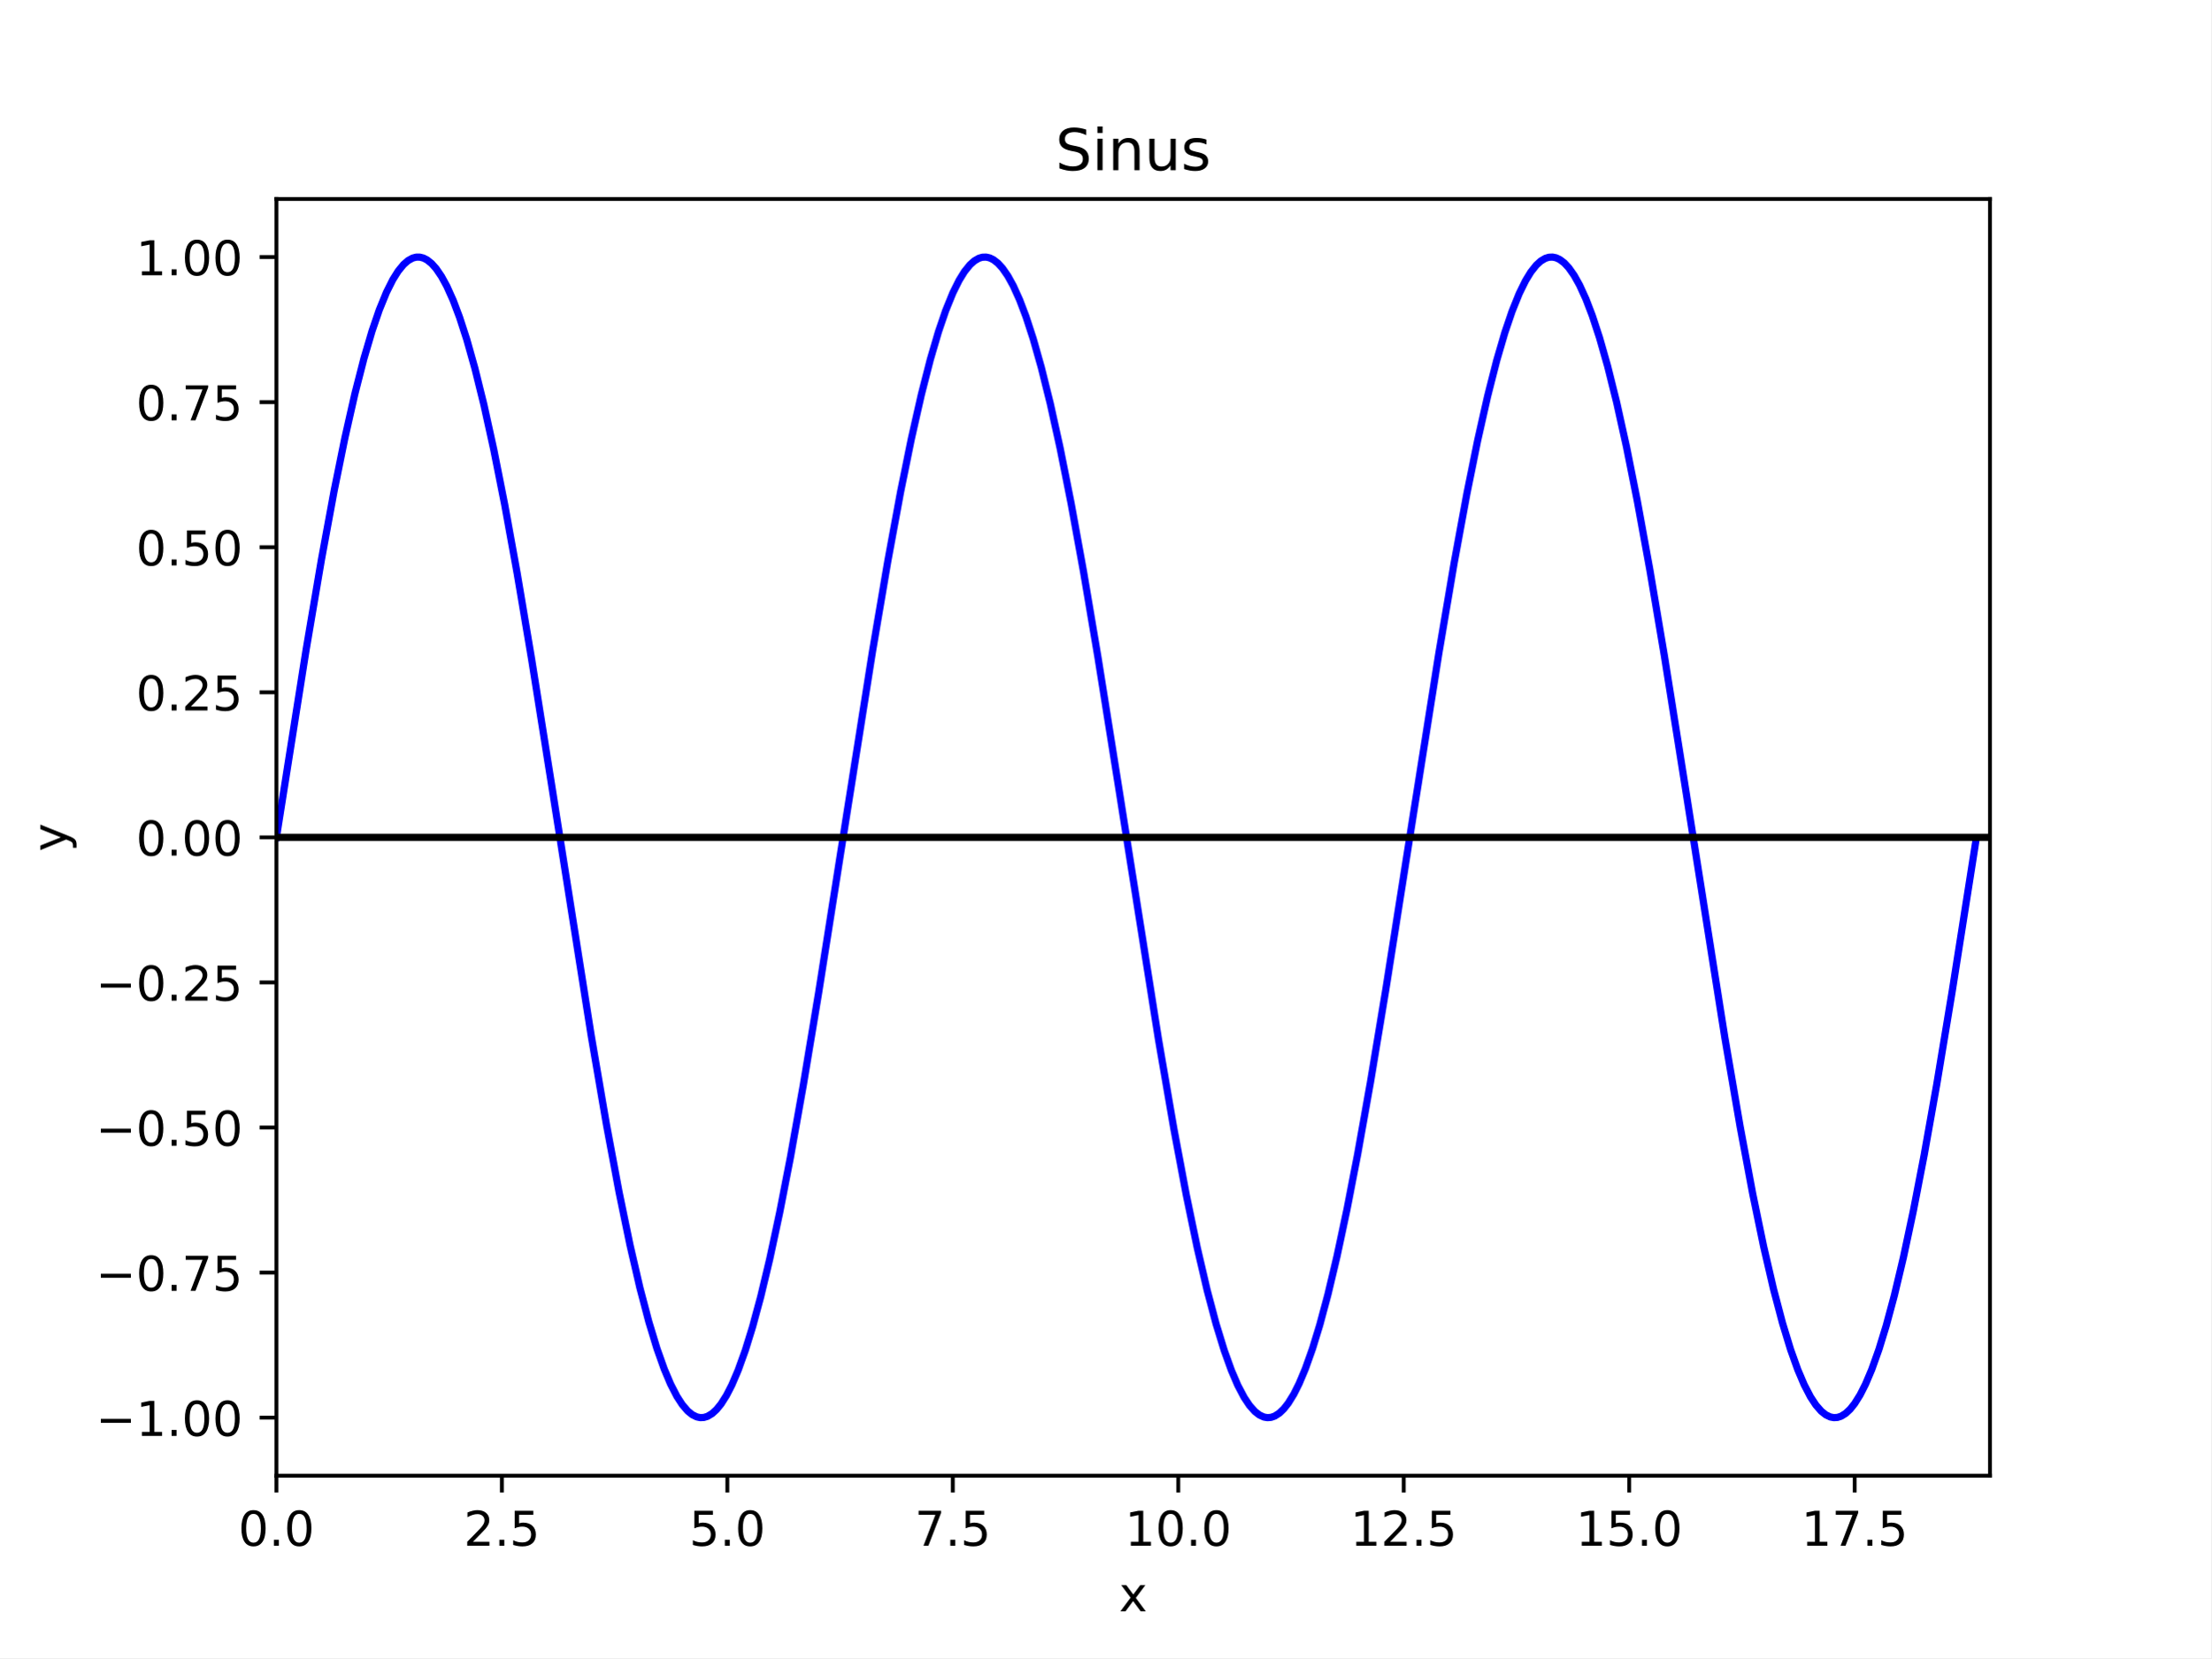
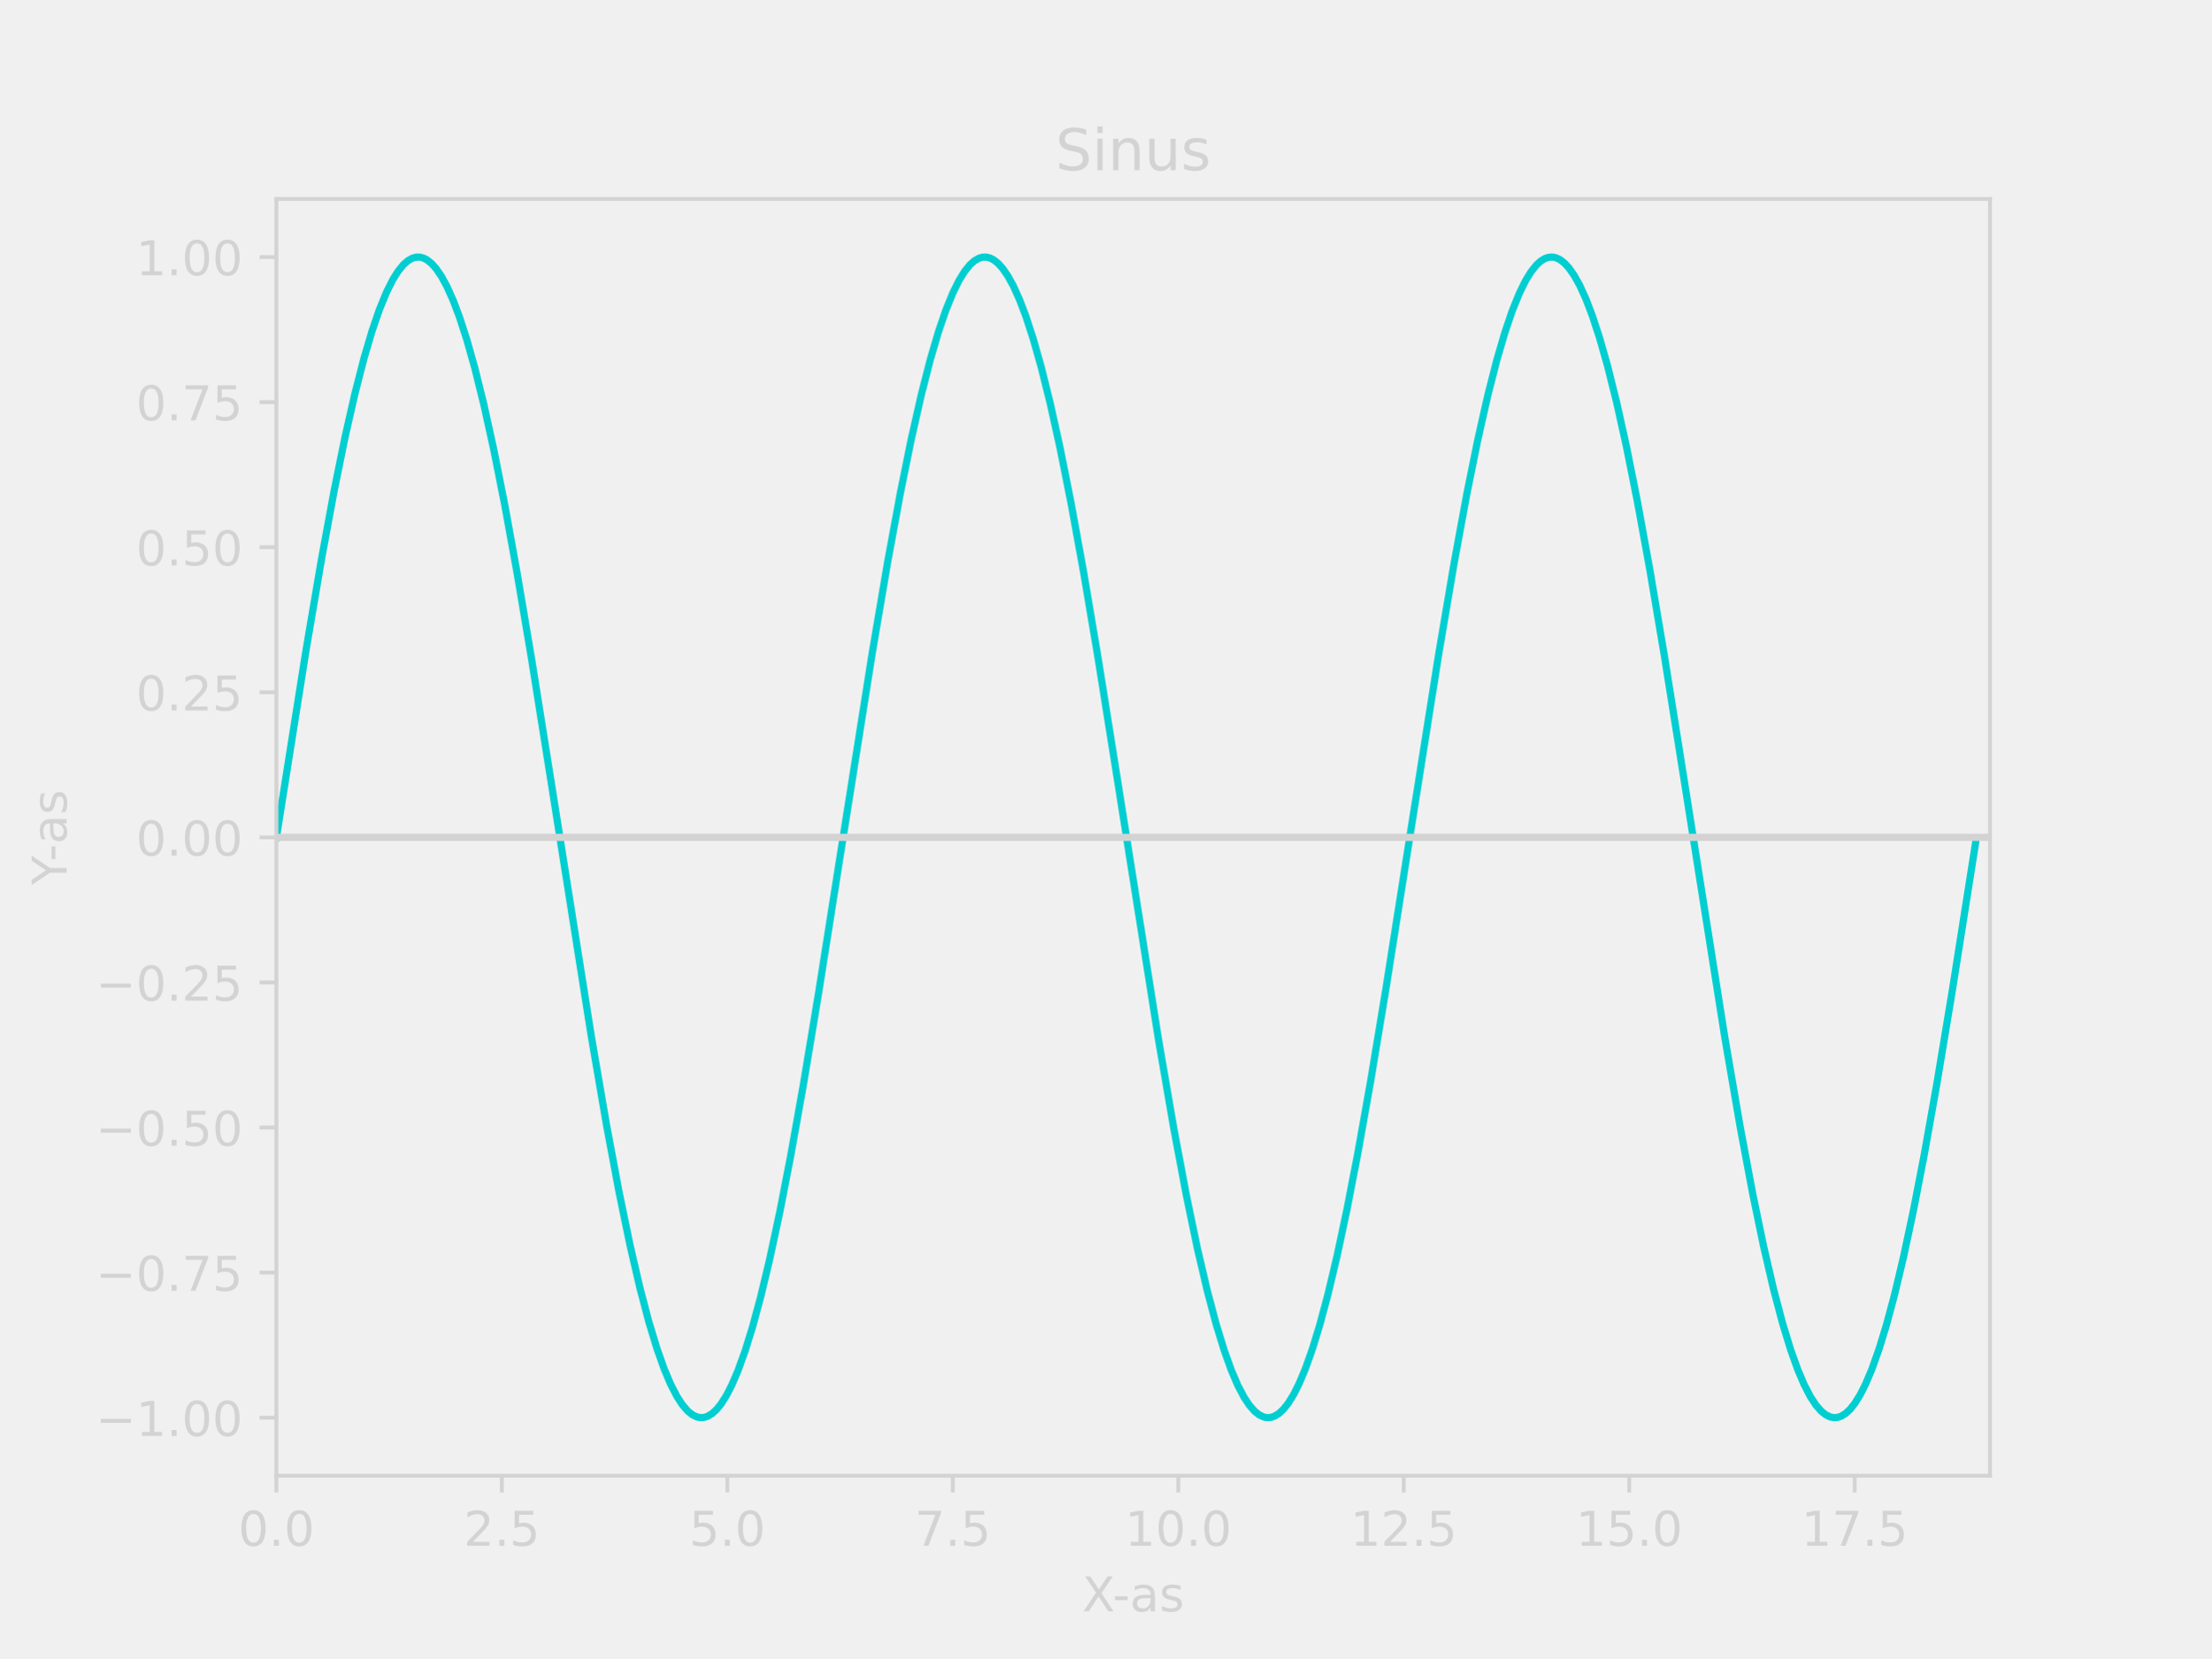
<svg xmlns="http://www.w3.org/2000/svg" xmlns:xlink="http://www.w3.org/1999/xlink" width="460.8pt" height="345.6pt" viewBox="0 0 460.8 345.6" version="1.1">
  <defs>
    <style type="text/css">*{stroke-linejoin: round; stroke-linecap: butt}</style>
  </defs>
  <g id="figure_1">
    <g id="patch_1">
-       <path d="M 0 345.6  L 460.8 345.6  L 460.8 0  L 0 0  z " style="fill: #ffffff" />
+       <path d="M 0 345.6  L 460.8 345.6  L 460.8 0  L 0 0  z " style="fill: none" />
    </g>
    <g id="axes_1">
      <g id="patch_2">
-         <path d="M 57.6 307.584  L 414.72 307.584  L 414.72 41.472  L 57.6 41.472  z " style="fill: #ffffff" />
+         <path d="M 57.6 307.584  L 414.72 307.584  L 414.72 41.472  L 57.6 41.472  z " style="fill: none" />
      </g>
      <g id="matplotlib.axis_1">
        <g id="xtick_1">
          <g id="line2d_1">
            <defs>
-               <path id="m5ca1c91853" d="M 0 0  L 0 3.5  " style="stroke: #000000; stroke-width: 0.8" />
+               <path id="m8ec138a62a" d="M 0 0  L 0 3.5  " style="stroke: #d3d3d3; stroke-width: 0.8" />
            </defs>
            <g>
-               <use xlink:href="#m5ca1c91853" x="57.6" y="307.584" style="stroke: #000000; stroke-width: 0.8" />
+               <use xlink:href="#m8ec138a62a" x="57.6" y="307.584" style="fill: #d3d3d3; stroke: #d3d3d3; stroke-width: 0.8" />
            </g>
          </g>
          <g id="text_1">
-             <g transform="translate(49.64844 322.1824)scale(0.1 -0.1)">
+             <g style="fill: #d3d3d3" transform="translate(49.64844 322.1824)scale(0.1 -0.1)">
              <defs>
                <path id="DejaVuSans-30" d="M 2034 4250  Q 1547 4250 1301 3770  Q 1056 3291 1056 2328  Q 1056 1369 1301 889  Q 1547 409 2034 409  Q 2525 409 2770 889  Q 3016 1369 3016 2328  Q 3016 3291 2770 3770  Q 2525 4250 2034 4250  z M 2034 4750  Q 2819 4750 3233 4129  Q 3647 3509 3647 2328  Q 3647 1150 3233 529  Q 2819 -91 2034 -91  Q 1250 -91 836 529  Q 422 1150 422 2328  Q 422 3509 836 4129  Q 1250 4750 2034 4750  z " transform="scale(0.015625)" />
                <path id="DejaVuSans-2e" d="M 684 794  L 1344 794  L 1344 0  L 684 0  L 684 794  z " transform="scale(0.015625)" />
              </defs>
              <use xlink:href="#DejaVuSans-30" />
              <use xlink:href="#DejaVuSans-2e" x="63.623" />
              <use xlink:href="#DejaVuSans-30" x="95.41" />
            </g>
          </g>
        </g>
        <g id="xtick_2">
          <g id="line2d_2">
            <g>
-               <use xlink:href="#m5ca1c91853" x="104.589" y="307.584" style="stroke: #000000; stroke-width: 0.8" />
+               <use xlink:href="#m8ec138a62a" x="104.589" y="307.584" style="fill: #d3d3d3; stroke: #d3d3d3; stroke-width: 0.8" />
            </g>
          </g>
          <g id="text_2">
-             <g transform="translate(96.63791 322.1824)scale(0.1 -0.1)">
+             <g style="fill: #d3d3d3" transform="translate(96.63791 322.1824)scale(0.1 -0.1)">
              <defs>
                <path id="DejaVuSans-32" d="M 1228 531  L 3431 531  L 3431 0  L 469 0  L 469 531  Q 828 903 1448 1529  Q 2069 2156 2228 2338  Q 2531 2678 2651 2914  Q 2772 3150 2772 3378  Q 2772 3750 2511 3984  Q 2250 4219 1831 4219  Q 1534 4219 1204 4116  Q 875 4013 500 3803  L 500 4441  Q 881 4594 1212 4672  Q 1544 4750 1819 4750  Q 2544 4750 2975 4387  Q 3406 4025 3406 3419  Q 3406 3131 3298 2873  Q 3191 2616 2906 2266  Q 2828 2175 2409 1742  Q 1991 1309 1228 531  z " transform="scale(0.015625)" />
                <path id="DejaVuSans-35" d="M 691 4666  L 3169 4666  L 3169 4134  L 1269 4134  L 1269 2991  Q 1406 3038 1543 3061  Q 1681 3084 1819 3084  Q 2600 3084 3056 2656  Q 3513 2228 3513 1497  Q 3513 744 3044 326  Q 2575 -91 1722 -91  Q 1428 -91 1123 -41  Q 819 9 494 109  L 494 744  Q 775 591 1075 516  Q 1375 441 1709 441  Q 2250 441 2565 725  Q 2881 1009 2881 1497  Q 2881 1984 2565 2268  Q 2250 2553 1709 2553  Q 1456 2553 1204 2497  Q 953 2441 691 2322  L 691 4666  z " transform="scale(0.015625)" />
              </defs>
              <use xlink:href="#DejaVuSans-32" />
              <use xlink:href="#DejaVuSans-2e" x="63.623" />
              <use xlink:href="#DejaVuSans-35" x="95.41" />
            </g>
          </g>
        </g>
        <g id="xtick_3">
          <g id="line2d_3">
            <g>
-               <use xlink:href="#m5ca1c91853" x="151.579" y="307.584" style="stroke: #000000; stroke-width: 0.8" />
+               <use xlink:href="#m8ec138a62a" x="151.579" y="307.584" style="fill: #d3d3d3; stroke: #d3d3d3; stroke-width: 0.8" />
            </g>
          </g>
          <g id="text_3">
-             <g transform="translate(143.6274 322.1824)scale(0.1 -0.1)">
+             <g style="fill: #d3d3d3" transform="translate(143.6274 322.1824)scale(0.1 -0.1)">
              <use xlink:href="#DejaVuSans-35" />
              <use xlink:href="#DejaVuSans-2e" x="63.623" />
              <use xlink:href="#DejaVuSans-30" x="95.41" />
            </g>
          </g>
        </g>
        <g id="xtick_4">
          <g id="line2d_4">
            <g>
-               <use xlink:href="#m5ca1c91853" x="198.568" y="307.584" style="stroke: #000000; stroke-width: 0.8" />
+               <use xlink:href="#m8ec138a62a" x="198.568" y="307.584" style="fill: #d3d3d3; stroke: #d3d3d3; stroke-width: 0.8" />
            </g>
          </g>
          <g id="text_4">
-             <g transform="translate(190.6169 322.1824)scale(0.1 -0.1)">
+             <g style="fill: #d3d3d3" transform="translate(190.6169 322.1824)scale(0.1 -0.1)">
              <defs>
                <path id="DejaVuSans-37" d="M 525 4666  L 3525 4666  L 3525 4397  L 1831 0  L 1172 0  L 2766 4134  L 525 4134  L 525 4666  z " transform="scale(0.015625)" />
              </defs>
              <use xlink:href="#DejaVuSans-37" />
              <use xlink:href="#DejaVuSans-2e" x="63.623" />
              <use xlink:href="#DejaVuSans-35" x="95.41" />
            </g>
          </g>
        </g>
        <g id="xtick_5">
          <g id="line2d_5">
            <g>
-               <use xlink:href="#m5ca1c91853" x="245.558" y="307.584" style="stroke: #000000; stroke-width: 0.8" />
+               <use xlink:href="#m8ec138a62a" x="245.558" y="307.584" style="fill: #d3d3d3; stroke: #d3d3d3; stroke-width: 0.8" />
            </g>
          </g>
          <g id="text_5">
-             <g transform="translate(234.4251 322.1824)scale(0.1 -0.1)">
+             <g style="fill: #d3d3d3" transform="translate(234.4251 322.1824)scale(0.1 -0.1)">
              <defs>
                <path id="DejaVuSans-31" d="M 794 531  L 1825 531  L 1825 4091  L 703 3866  L 703 4441  L 1819 4666  L 2450 4666  L 2450 531  L 3481 531  L 3481 0  L 794 0  L 794 531  z " transform="scale(0.015625)" />
              </defs>
              <use xlink:href="#DejaVuSans-31" />
              <use xlink:href="#DejaVuSans-30" x="63.623" />
              <use xlink:href="#DejaVuSans-2e" x="127.246" />
              <use xlink:href="#DejaVuSans-30" x="159.033" />
            </g>
          </g>
        </g>
        <g id="xtick_6">
          <g id="line2d_6">
            <g>
-               <use xlink:href="#m5ca1c91853" x="292.547" y="307.584" style="stroke: #000000; stroke-width: 0.8" />
+               <use xlink:href="#m8ec138a62a" x="292.547" y="307.584" style="fill: #d3d3d3; stroke: #d3d3d3; stroke-width: 0.8" />
            </g>
          </g>
          <g id="text_6">
-             <g transform="translate(281.4146 322.1824)scale(0.1 -0.1)">
+             <g style="fill: #d3d3d3" transform="translate(281.4146 322.1824)scale(0.1 -0.1)">
              <use xlink:href="#DejaVuSans-31" />
              <use xlink:href="#DejaVuSans-32" x="63.623" />
              <use xlink:href="#DejaVuSans-2e" x="127.246" />
              <use xlink:href="#DejaVuSans-35" x="159.033" />
            </g>
          </g>
        </g>
        <g id="xtick_7">
          <g id="line2d_7">
            <g>
-               <use xlink:href="#m5ca1c91853" x="339.537" y="307.584" style="stroke: #000000; stroke-width: 0.8" />
+               <use xlink:href="#m8ec138a62a" x="339.537" y="307.584" style="fill: #d3d3d3; stroke: #d3d3d3; stroke-width: 0.8" />
            </g>
          </g>
          <g id="text_7">
-             <g transform="translate(328.404 322.1824)scale(0.1 -0.1)">
+             <g style="fill: #d3d3d3" transform="translate(328.404 322.1824)scale(0.1 -0.1)">
              <use xlink:href="#DejaVuSans-31" />
              <use xlink:href="#DejaVuSans-35" x="63.623" />
              <use xlink:href="#DejaVuSans-2e" x="127.246" />
              <use xlink:href="#DejaVuSans-30" x="159.033" />
            </g>
          </g>
        </g>
        <g id="xtick_8">
          <g id="line2d_8">
            <g>
-               <use xlink:href="#m5ca1c91853" x="386.526" y="307.584" style="stroke: #000000; stroke-width: 0.8" />
+               <use xlink:href="#m8ec138a62a" x="386.526" y="307.584" style="fill: #d3d3d3; stroke: #d3d3d3; stroke-width: 0.8" />
            </g>
          </g>
          <g id="text_8">
-             <g transform="translate(375.3935 322.1824)scale(0.1 -0.1)">
+             <g style="fill: #d3d3d3" transform="translate(375.3935 322.1824)scale(0.1 -0.1)">
              <use xlink:href="#DejaVuSans-31" />
              <use xlink:href="#DejaVuSans-37" x="63.623" />
              <use xlink:href="#DejaVuSans-2e" x="127.246" />
              <use xlink:href="#DejaVuSans-35" x="159.033" />
            </g>
          </g>
        </g>
        <g id="text_9">
-           <g transform="translate(233.2006 335.8606)scale(0.1 -0.1)">
+           <g style="fill: #d3d3d3" transform="translate(225.5123 335.8606)scale(0.1 -0.1)">
            <defs>
-               <path id="DejaVuSans-78" d="M 3513 3500  L 2247 1797  L 3578 0  L 2900 0  L 1881 1375  L 863 0  L 184 0  L 1544 1831  L 300 3500  L 978 3500  L 1906 2253  L 2834 3500  L 3513 3500  z " transform="scale(0.015625)" />
+               <path id="DejaVuSans-58" d="M 403 4666  L 1081 4666  L 2241 2931  L 3406 4666  L 4084 4666  L 2584 2425  L 4184 0  L 3506 0  L 2194 1984  L 872 0  L 191 0  L 1856 2491  L 403 4666  z " transform="scale(0.015625)" />
+               <path id="DejaVuSans-2d" d="M 313 2009  L 1997 2009  L 1997 1497  L 313 1497  L 313 2009  z " transform="scale(0.015625)" />
+               <path id="DejaVuSans-61" d="M 2194 1759  Q 1497 1759 1228 1600  Q 959 1441 959 1056  Q 959 750 1161 570  Q 1363 391 1709 391  Q 2188 391 2477 730  Q 2766 1069 2766 1631  L 2766 1759  L 2194 1759  z M 3341 1997  L 3341 0  L 2766 0  L 2766 531  Q 2569 213 2275 61  Q 1981 -91 1556 -91  Q 1019 -91 701 211  Q 384 513 384 1019  Q 384 1609 779 1909  Q 1175 2209 1959 2209  L 2766 2209  L 2766 2266  Q 2766 2663 2505 2880  Q 2244 3097 1772 3097  Q 1472 3097 1187 3025  Q 903 2953 641 2809  L 641 3341  Q 956 3463 1253 3523  Q 1550 3584 1831 3584  Q 2591 3584 2966 3190  Q 3341 2797 3341 1997  z " transform="scale(0.015625)" />
+               <path id="DejaVuSans-73" d="M 2834 3397  L 2834 2853  Q 2591 2978 2328 3040  Q 2066 3103 1784 3103  Q 1356 3103 1142 2972  Q 928 2841 928 2578  Q 928 2378 1081 2264  Q 1234 2150 1697 2047  L 1894 2003  Q 2506 1872 2764 1633  Q 3022 1394 3022 966  Q 3022 478 2636 193  Q 2250 -91 1575 -91  Q 1294 -91 989 -36  Q 684 19 347 128  L 347 722  Q 666 556 975 473  Q 1284 391 1588 391  Q 1994 391 2212 530  Q 2431 669 2431 922  Q 2431 1156 2273 1281  Q 2116 1406 1581 1522  L 1381 1569  Q 847 1681 609 1914  Q 372 2147 372 2553  Q 372 3047 722 3315  Q 1072 3584 1716 3584  Q 2034 3584 2315 3537  Q 2597 3491 2834 3397  z " transform="scale(0.015625)" />
            </defs>
-             <use xlink:href="#DejaVuSans-78" />
+             <use xlink:href="#DejaVuSans-58" />
+             <use xlink:href="#DejaVuSans-2d" x="63.506" />
+             <use xlink:href="#DejaVuSans-61" x="99.59" />
+             <use xlink:href="#DejaVuSans-73" x="160.869" />
          </g>
        </g>
      </g>
      <g id="matplotlib.axis_2">
        <g id="ytick_1">
          <g id="line2d_9">
            <defs>
-               <path id="m8c6bb1b5ef" d="M 0 0  L -3.5 0  " style="stroke: #000000; stroke-width: 0.8" />
+               <path id="m87b79bfc83" d="M 0 0  L -3.5 0  " style="stroke: #d3d3d3; stroke-width: 0.8" />
            </defs>
            <g>
-               <use xlink:href="#m8c6bb1b5ef" x="57.6" y="295.488" style="stroke: #000000; stroke-width: 0.8" />
+               <use xlink:href="#m87b79bfc83" x="57.6" y="295.488" style="fill: #d3d3d3; stroke: #d3d3d3; stroke-width: 0.8" />
            </g>
          </g>
          <g id="text_10">
-             <g transform="translate(19.95469 299.2872)scale(0.1 -0.1)">
+             <g style="fill: #d3d3d3" transform="translate(19.95469 299.2872)scale(0.1 -0.1)">
              <defs>
                <path id="DejaVuSans-2212" d="M 678 2272  L 4684 2272  L 4684 1741  L 678 1741  L 678 2272  z " transform="scale(0.015625)" />
              </defs>
              <use xlink:href="#DejaVuSans-2212" />
              <use xlink:href="#DejaVuSans-31" x="83.789" />
              <use xlink:href="#DejaVuSans-2e" x="147.412" />
              <use xlink:href="#DejaVuSans-30" x="179.199" />
              <use xlink:href="#DejaVuSans-30" x="242.822" />
            </g>
          </g>
        </g>
        <g id="ytick_2">
          <g id="line2d_10">
            <g>
-               <use xlink:href="#m8c6bb1b5ef" x="57.6" y="265.248" style="stroke: #000000; stroke-width: 0.8" />
+               <use xlink:href="#m87b79bfc83" x="57.6" y="265.248" style="fill: #d3d3d3; stroke: #d3d3d3; stroke-width: 0.8" />
            </g>
          </g>
          <g id="text_11">
-             <g transform="translate(19.95469 269.0472)scale(0.1 -0.1)">
+             <g style="fill: #d3d3d3" transform="translate(19.95469 269.0472)scale(0.1 -0.1)">
              <use xlink:href="#DejaVuSans-2212" />
              <use xlink:href="#DejaVuSans-30" x="83.789" />
              <use xlink:href="#DejaVuSans-2e" x="147.412" />
              <use xlink:href="#DejaVuSans-37" x="179.199" />
              <use xlink:href="#DejaVuSans-35" x="242.822" />
            </g>
          </g>
        </g>
        <g id="ytick_3">
          <g id="line2d_11">
            <g>
-               <use xlink:href="#m8c6bb1b5ef" x="57.6" y="235.008" style="stroke: #000000; stroke-width: 0.8" />
+               <use xlink:href="#m87b79bfc83" x="57.6" y="235.008" style="fill: #d3d3d3; stroke: #d3d3d3; stroke-width: 0.8" />
            </g>
          </g>
          <g id="text_12">
-             <g transform="translate(19.95469 238.8072)scale(0.1 -0.1)">
+             <g style="fill: #d3d3d3" transform="translate(19.95469 238.8072)scale(0.1 -0.1)">
              <use xlink:href="#DejaVuSans-2212" />
              <use xlink:href="#DejaVuSans-30" x="83.789" />
              <use xlink:href="#DejaVuSans-2e" x="147.412" />
              <use xlink:href="#DejaVuSans-35" x="179.199" />
              <use xlink:href="#DejaVuSans-30" x="242.822" />
            </g>
          </g>
        </g>
        <g id="ytick_4">
          <g id="line2d_12">
            <g>
-               <use xlink:href="#m8c6bb1b5ef" x="57.6" y="204.768" style="stroke: #000000; stroke-width: 0.8" />
+               <use xlink:href="#m87b79bfc83" x="57.6" y="204.768" style="fill: #d3d3d3; stroke: #d3d3d3; stroke-width: 0.8" />
            </g>
          </g>
          <g id="text_13">
-             <g transform="translate(19.95469 208.5672)scale(0.1 -0.1)">
+             <g style="fill: #d3d3d3" transform="translate(19.95469 208.5672)scale(0.1 -0.1)">
              <use xlink:href="#DejaVuSans-2212" />
              <use xlink:href="#DejaVuSans-30" x="83.789" />
              <use xlink:href="#DejaVuSans-2e" x="147.412" />
              <use xlink:href="#DejaVuSans-32" x="179.199" />
              <use xlink:href="#DejaVuSans-35" x="242.822" />
            </g>
          </g>
        </g>
        <g id="ytick_5">
          <g id="line2d_13">
            <g>
-               <use xlink:href="#m8c6bb1b5ef" x="57.6" y="174.528" style="stroke: #000000; stroke-width: 0.8" />
+               <use xlink:href="#m87b79bfc83" x="57.6" y="174.528" style="fill: #d3d3d3; stroke: #d3d3d3; stroke-width: 0.8" />
            </g>
          </g>
          <g id="text_14">
-             <g transform="translate(28.33438 178.3272)scale(0.1 -0.1)">
+             <g style="fill: #d3d3d3" transform="translate(28.33438 178.3272)scale(0.1 -0.1)">
              <use xlink:href="#DejaVuSans-30" />
              <use xlink:href="#DejaVuSans-2e" x="63.623" />
              <use xlink:href="#DejaVuSans-30" x="95.41" />
              <use xlink:href="#DejaVuSans-30" x="159.033" />
            </g>
          </g>
        </g>
        <g id="ytick_6">
          <g id="line2d_14">
            <g>
-               <use xlink:href="#m8c6bb1b5ef" x="57.6" y="144.288" style="stroke: #000000; stroke-width: 0.8" />
+               <use xlink:href="#m87b79bfc83" x="57.6" y="144.288" style="fill: #d3d3d3; stroke: #d3d3d3; stroke-width: 0.8" />
            </g>
          </g>
          <g id="text_15">
-             <g transform="translate(28.33438 148.0872)scale(0.1 -0.1)">
+             <g style="fill: #d3d3d3" transform="translate(28.33438 148.0872)scale(0.1 -0.1)">
              <use xlink:href="#DejaVuSans-30" />
              <use xlink:href="#DejaVuSans-2e" x="63.623" />
              <use xlink:href="#DejaVuSans-32" x="95.41" />
              <use xlink:href="#DejaVuSans-35" x="159.033" />
            </g>
          </g>
        </g>
        <g id="ytick_7">
          <g id="line2d_15">
            <g>
-               <use xlink:href="#m8c6bb1b5ef" x="57.6" y="114.048" style="stroke: #000000; stroke-width: 0.8" />
+               <use xlink:href="#m87b79bfc83" x="57.6" y="114.048" style="fill: #d3d3d3; stroke: #d3d3d3; stroke-width: 0.8" />
            </g>
          </g>
          <g id="text_16">
-             <g transform="translate(28.33438 117.8472)scale(0.1 -0.1)">
+             <g style="fill: #d3d3d3" transform="translate(28.33438 117.8472)scale(0.1 -0.1)">
              <use xlink:href="#DejaVuSans-30" />
              <use xlink:href="#DejaVuSans-2e" x="63.623" />
              <use xlink:href="#DejaVuSans-35" x="95.41" />
              <use xlink:href="#DejaVuSans-30" x="159.033" />
            </g>
          </g>
        </g>
        <g id="ytick_8">
          <g id="line2d_16">
            <g>
-               <use xlink:href="#m8c6bb1b5ef" x="57.6" y="83.808" style="stroke: #000000; stroke-width: 0.8" />
+               <use xlink:href="#m87b79bfc83" x="57.6" y="83.808" style="fill: #d3d3d3; stroke: #d3d3d3; stroke-width: 0.8" />
            </g>
          </g>
          <g id="text_17">
-             <g transform="translate(28.33438 87.60722)scale(0.1 -0.1)">
+             <g style="fill: #d3d3d3" transform="translate(28.33438 87.60722)scale(0.1 -0.1)">
              <use xlink:href="#DejaVuSans-30" />
              <use xlink:href="#DejaVuSans-2e" x="63.623" />
              <use xlink:href="#DejaVuSans-37" x="95.41" />
              <use xlink:href="#DejaVuSans-35" x="159.033" />
            </g>
          </g>
        </g>
        <g id="ytick_9">
          <g id="line2d_17">
            <g>
-               <use xlink:href="#m8c6bb1b5ef" x="57.6" y="53.568" style="stroke: #000000; stroke-width: 0.8" />
+               <use xlink:href="#m87b79bfc83" x="57.6" y="53.568" style="fill: #d3d3d3; stroke: #d3d3d3; stroke-width: 0.8" />
            </g>
          </g>
          <g id="text_18">
-             <g transform="translate(28.33438 57.36722)scale(0.1 -0.1)">
+             <g style="fill: #d3d3d3" transform="translate(28.33438 57.36722)scale(0.1 -0.1)">
              <use xlink:href="#DejaVuSans-31" />
              <use xlink:href="#DejaVuSans-2e" x="63.623" />
              <use xlink:href="#DejaVuSans-30" x="95.41" />
              <use xlink:href="#DejaVuSans-30" x="159.033" />
            </g>
          </g>
        </g>
        <g id="text_19">
-           <g transform="translate(13.875 177.4874)rotate(-90)scale(0.1 -0.1)">
+           <g style="fill: #d3d3d3" transform="translate(13.875 184.4608)rotate(-90)scale(0.1 -0.1)">
            <defs>
-               <path id="DejaVuSans-79" d="M 2059 -325  Q 1816 -950 1584 -1140  Q 1353 -1331 966 -1331  L 506 -1331  L 506 -850  L 844 -850  Q 1081 -850 1212 -737  Q 1344 -625 1503 -206  L 1606 56  L 191 3500  L 800 3500  L 1894 763  L 2988 3500  L 3597 3500  L 2059 -325  z " transform="scale(0.015625)" />
+               <path id="DejaVuSans-59" d="M -13 4666  L 666 4666  L 1959 2747  L 3244 4666  L 3922 4666  L 2272 2222  L 2272 0  L 1638 0  L 1638 2222  L -13 4666  z " transform="scale(0.015625)" />
            </defs>
-             <use xlink:href="#DejaVuSans-79" />
+             <use xlink:href="#DejaVuSans-59" />
+             <use xlink:href="#DejaVuSans-2d" x="49.209" />
+             <use xlink:href="#DejaVuSans-61" x="85.293" />
+             <use xlink:href="#DejaVuSans-73" x="146.572" />
          </g>
        </g>
      </g>
      <g id="line2d_18">
-         <path d="M 57.6 174.528  L 63.803 135.332  L 66.998 116.537  L 69.629 102.291  L 71.885 91.196  L 73.952 82.075  L 75.832 74.75  L 77.524 69.008  L 79.027 64.62  L 80.531 60.935  L 81.847 58.305  L 82.974 56.505  L 84.102 55.128  L 85.042 54.31  L 85.982 53.791  L 86.733 53.594  L 87.485 53.59  L 88.237 53.78  L 88.989 54.163  L 89.929 54.912  L 90.869 55.96  L 91.996 57.609  L 93.124 59.678  L 94.44 62.614  L 95.755 66.099  L 97.259 70.73  L 98.951 76.732  L 100.83 84.327  L 102.898 93.72  L 105.153 105.076  L 107.785 119.575  L 110.792 137.445  L 114.927 163.464  L 123.197 215.824  L 126.393 234.463  L 129.024 248.538  L 131.279 259.46  L 133.347 268.401  L 135.227 275.548  L 136.918 281.119  L 138.422 285.347  L 139.738 288.467  L 141.053 291.028  L 142.181 292.77  L 143.309 294.086  L 144.249 294.855  L 145.188 295.322  L 145.94 295.479  L 146.692 295.442  L 147.444 295.212  L 148.384 294.652  L 149.323 293.793  L 150.263 292.635  L 151.391 290.857  L 152.519 288.66  L 153.834 285.578  L 155.338 281.391  L 156.842 276.52  L 158.533 270.262  L 160.413 262.403  L 162.481 252.747  L 164.736 241.139  L 167.367 226.398  L 170.563 207.163  L 175.262 177.332  L 181.84 135.696  L 185.035 116.875  L 187.667 102.601  L 189.922 91.476  L 191.99 82.324  L 193.869 74.968  L 195.561 69.197  L 197.065 64.781  L 198.568 61.068  L 199.884 58.413  L 201.012 56.589  L 202.14 55.191  L 203.079 54.353  L 204.019 53.815  L 204.771 53.603  L 205.523 53.584  L 206.275 53.758  L 207.027 54.125  L 207.966 54.855  L 208.906 55.884  L 210.034 57.511  L 211.162 59.558  L 212.477 62.469  L 213.793 65.929  L 215.297 70.533  L 216.988 76.506  L 218.868 84.071  L 220.935 93.434  L 223.191 104.761  L 225.822 119.232  L 228.83 137.078  L 232.965 163.081  L 241.423 216.598  L 244.618 235.178  L 247.25 249.189  L 249.505 260.045  L 251.573 268.919  L 253.452 275.999  L 255.144 281.506  L 256.647 285.675  L 257.963 288.741  L 259.279 291.247  L 260.407 292.941  L 261.534 294.209  L 262.474 294.936  L 263.414 295.362  L 264.166 295.486  L 264.918 295.416  L 265.669 295.153  L 266.609 294.553  L 267.549 293.653  L 268.489 292.455  L 269.617 290.628  L 270.744 288.384  L 272.06 285.248  L 273.564 281.002  L 275.067 276.074  L 276.759 269.756  L 278.638 261.835  L 280.706 252.116  L 282.962 240.449  L 285.593 225.652  L 288.788 206.369  L 293.675 175.299  L 299.878 136.062  L 303.073 117.214  L 305.704 102.911  L 307.96 91.756  L 310.027 82.574  L 311.907 75.187  L 313.599 69.387  L 315.102 64.944  L 316.606 61.202  L 317.922 58.521  L 319.049 56.676  L 320.177 55.254  L 321.117 54.397  L 322.057 53.841  L 322.809 53.613  L 323.56 53.578  L 324.312 53.737  L 325.064 54.089  L 326.004 54.8  L 326.944 55.81  L 328.071 57.414  L 329.199 59.439  L 330.515 62.324  L 331.831 65.759  L 333.334 70.337  L 335.026 76.281  L 336.905 83.816  L 338.973 93.148  L 341.228 104.447  L 343.86 118.89  L 346.867 136.712  L 351.002 162.697  L 359.46 216.236  L 362.656 234.844  L 365.287 248.885  L 367.543 259.772  L 369.61 268.677  L 371.49 275.789  L 373.181 281.326  L 374.685 285.523  L 376.001 288.614  L 377.316 291.146  L 378.444 292.862  L 379.572 294.152  L 380.512 294.899  L 381.451 295.344  L 382.203 295.483  L 382.955 295.429  L 383.707 295.181  L 384.647 294.6  L 385.587 293.719  L 386.526 292.54  L 387.654 290.736  L 388.782 288.513  L 390.098 285.403  L 391.601 281.184  L 393.105 276.283  L 394.796 269.993  L 396.676 262.101  L 398.744 252.411  L 400.999 240.772  L 403.63 226.001  L 406.826 206.74  L 411.525 176.893  L 411.713 175.684  L 411.713 175.684  " clip-path="url(#p45f471b685)" style="fill: none; stroke: #0000ff; stroke-width: 1.5; stroke-linecap: square" />
+         <path d="M 57.6 174.528  L 63.803 135.332  L 66.998 116.537  L 69.629 102.291  L 71.885 91.196  L 73.952 82.075  L 75.832 74.75  L 77.524 69.008  L 79.027 64.62  L 80.531 60.935  L 81.847 58.305  L 82.974 56.505  L 84.102 55.128  L 85.042 54.31  L 85.982 53.791  L 86.733 53.594  L 87.485 53.59  L 88.237 53.78  L 88.989 54.163  L 89.929 54.912  L 90.869 55.96  L 91.996 57.609  L 93.124 59.678  L 94.44 62.614  L 95.755 66.099  L 97.259 70.73  L 98.951 76.732  L 100.83 84.327  L 102.898 93.72  L 105.153 105.076  L 107.785 119.575  L 110.792 137.445  L 114.927 163.464  L 123.197 215.824  L 126.393 234.463  L 129.024 248.538  L 131.279 259.46  L 133.347 268.401  L 135.227 275.548  L 136.918 281.119  L 138.422 285.347  L 139.738 288.467  L 141.053 291.028  L 142.181 292.77  L 143.309 294.086  L 144.249 294.855  L 145.188 295.322  L 145.94 295.479  L 146.692 295.442  L 147.444 295.212  L 148.384 294.652  L 149.323 293.793  L 150.263 292.635  L 151.391 290.857  L 152.519 288.66  L 153.834 285.578  L 155.338 281.391  L 156.842 276.52  L 158.533 270.262  L 160.413 262.403  L 162.481 252.747  L 164.736 241.139  L 167.367 226.398  L 170.563 207.163  L 175.262 177.332  L 181.84 135.696  L 185.035 116.875  L 187.667 102.601  L 189.922 91.476  L 191.99 82.324  L 193.869 74.968  L 195.561 69.197  L 197.065 64.781  L 198.568 61.068  L 199.884 58.413  L 201.012 56.589  L 202.14 55.191  L 203.079 54.353  L 204.019 53.815  L 204.771 53.603  L 205.523 53.584  L 206.275 53.758  L 207.027 54.125  L 207.966 54.855  L 208.906 55.884  L 210.034 57.511  L 211.162 59.558  L 212.477 62.469  L 213.793 65.929  L 215.297 70.533  L 216.988 76.506  L 218.868 84.071  L 220.935 93.434  L 223.191 104.761  L 225.822 119.232  L 228.83 137.078  L 232.965 163.081  L 241.423 216.598  L 244.618 235.178  L 247.25 249.189  L 249.505 260.045  L 251.573 268.919  L 253.452 275.999  L 255.144 281.506  L 256.647 285.675  L 257.963 288.741  L 259.279 291.247  L 260.407 292.941  L 261.534 294.209  L 262.474 294.936  L 263.414 295.362  L 264.166 295.486  L 264.918 295.416  L 265.669 295.153  L 266.609 294.553  L 267.549 293.653  L 268.489 292.455  L 269.617 290.628  L 270.744 288.384  L 272.06 285.248  L 273.564 281.002  L 275.067 276.074  L 276.759 269.756  L 278.638 261.835  L 280.706 252.116  L 282.962 240.449  L 285.593 225.652  L 288.788 206.369  L 293.675 175.299  L 299.878 136.062  L 303.073 117.214  L 305.704 102.911  L 307.96 91.756  L 310.027 82.574  L 311.907 75.187  L 313.599 69.387  L 315.102 64.944  L 316.606 61.202  L 317.922 58.521  L 319.049 56.676  L 320.177 55.254  L 321.117 54.397  L 322.057 53.841  L 322.809 53.613  L 323.56 53.578  L 324.312 53.737  L 325.064 54.089  L 326.004 54.8  L 326.944 55.81  L 328.071 57.414  L 329.199 59.439  L 330.515 62.324  L 331.831 65.759  L 333.334 70.337  L 335.026 76.281  L 336.905 83.816  L 338.973 93.148  L 341.228 104.447  L 343.86 118.89  L 346.867 136.712  L 351.002 162.697  L 359.46 216.236  L 362.656 234.844  L 365.287 248.885  L 367.543 259.772  L 369.61 268.677  L 371.49 275.789  L 373.181 281.326  L 374.685 285.523  L 376.001 288.614  L 377.316 291.146  L 378.444 292.862  L 379.572 294.152  L 380.512 294.899  L 381.451 295.344  L 382.203 295.483  L 382.955 295.429  L 383.707 295.181  L 384.647 294.6  L 385.587 293.719  L 386.526 292.54  L 387.654 290.736  L 388.782 288.513  L 390.098 285.403  L 391.601 281.184  L 393.105 276.283  L 394.796 269.993  L 396.676 262.101  L 398.744 252.411  L 400.999 240.772  L 403.63 226.001  L 406.826 206.74  L 411.525 176.893  L 411.713 175.684  L 411.713 175.684  " clip-path="url(#pd717538154)" style="fill: none; stroke: #00ced1; stroke-width: 1.5; stroke-linecap: square" />
      </g>
      <g id="LineCollection_1">
-         <path d="M 57.6 174.528  L 430.688 174.528  " clip-path="url(#p45f471b685)" style="fill: none; stroke: #000000; stroke-width: 1.5" />
+         <path d="M 57.6 174.528  L 430.688 174.528  " clip-path="url(#pd717538154)" style="fill: none; stroke: #d3d3d3; stroke-width: 1.5" />
      </g>
      <g id="patch_3">
-         <path d="M 57.6 307.584  L 57.6 41.472  " style="fill: none; stroke: #000000; stroke-width: 0.8; stroke-linejoin: miter; stroke-linecap: square" />
+         <path d="M 57.6 307.584  L 57.6 41.472  " style="fill: none; stroke: #d3d3d3; stroke-width: 0.8; stroke-linejoin: miter; stroke-linecap: square" />
      </g>
      <g id="patch_4">
-         <path d="M 414.72 307.584  L 414.72 41.472  " style="fill: none; stroke: #000000; stroke-width: 0.8; stroke-linejoin: miter; stroke-linecap: square" />
+         <path d="M 414.72 307.584  L 414.72 41.472  " style="fill: none; stroke: #d3d3d3; stroke-width: 0.8; stroke-linejoin: miter; stroke-linecap: square" />
      </g>
      <g id="patch_5">
-         <path d="M 57.6 307.584  L 414.72 307.584  " style="fill: none; stroke: #000000; stroke-width: 0.8; stroke-linejoin: miter; stroke-linecap: square" />
+         <path d="M 57.6 307.584  L 414.72 307.584  " style="fill: none; stroke: #d3d3d3; stroke-width: 0.8; stroke-linejoin: miter; stroke-linecap: square" />
      </g>
      <g id="patch_6">
-         <path d="M 57.6 41.472  L 414.72 41.472  " style="fill: none; stroke: #000000; stroke-width: 0.8; stroke-linejoin: miter; stroke-linecap: square" />
+         <path d="M 57.6 41.472  L 414.72 41.472  " style="fill: none; stroke: #d3d3d3; stroke-width: 0.8; stroke-linejoin: miter; stroke-linecap: square" />
      </g>
      <g id="text_20">
-         <g transform="translate(219.9534 35.472)scale(0.12 -0.12)">
+         <g style="fill: #d3d3d3" transform="translate(219.9534 35.472)scale(0.12 -0.12)">
          <defs>
            <path id="DejaVuSans-53" d="M 3425 4513  L 3425 3897  Q 3066 4069 2747 4153  Q 2428 4238 2131 4238  Q 1616 4238 1336 4038  Q 1056 3838 1056 3469  Q 1056 3159 1242 3001  Q 1428 2844 1947 2747  L 2328 2669  Q 3034 2534 3370 2195  Q 3706 1856 3706 1288  Q 3706 609 3251 259  Q 2797 -91 1919 -91  Q 1588 -91 1214 -16  Q 841 59 441 206  L 441 856  Q 825 641 1194 531  Q 1563 422 1919 422  Q 2459 422 2753 634  Q 3047 847 3047 1241  Q 3047 1584 2836 1778  Q 2625 1972 2144 2069  L 1759 2144  Q 1053 2284 737 2584  Q 422 2884 422 3419  Q 422 4038 858 4394  Q 1294 4750 2059 4750  Q 2388 4750 2728 4690  Q 3069 4631 3425 4513  z " transform="scale(0.015625)" />
            <path id="DejaVuSans-69" d="M 603 3500  L 1178 3500  L 1178 0  L 603 0  L 603 3500  z M 603 4863  L 1178 4863  L 1178 4134  L 603 4134  L 603 4863  z " transform="scale(0.015625)" />
            <path id="DejaVuSans-6e" d="M 3513 2113  L 3513 0  L 2938 0  L 2938 2094  Q 2938 2591 2744 2837  Q 2550 3084 2163 3084  Q 1697 3084 1428 2787  Q 1159 2491 1159 1978  L 1159 0  L 581 0  L 581 3500  L 1159 3500  L 1159 2956  Q 1366 3272 1645 3428  Q 1925 3584 2291 3584  Q 2894 3584 3203 3211  Q 3513 2838 3513 2113  z " transform="scale(0.015625)" />
            <path id="DejaVuSans-75" d="M 544 1381  L 544 3500  L 1119 3500  L 1119 1403  Q 1119 906 1312 657  Q 1506 409 1894 409  Q 2359 409 2629 706  Q 2900 1003 2900 1516  L 2900 3500  L 3475 3500  L 3475 0  L 2900 0  L 2900 538  Q 2691 219 2414 64  Q 2138 -91 1772 -91  Q 1169 -91 856 284  Q 544 659 544 1381  z M 1991 3584  L 1991 3584  z " transform="scale(0.015625)" />
-             <path id="DejaVuSans-73" d="M 2834 3397  L 2834 2853  Q 2591 2978 2328 3040  Q 2066 3103 1784 3103  Q 1356 3103 1142 2972  Q 928 2841 928 2578  Q 928 2378 1081 2264  Q 1234 2150 1697 2047  L 1894 2003  Q 2506 1872 2764 1633  Q 3022 1394 3022 966  Q 3022 478 2636 193  Q 2250 -91 1575 -91  Q 1294 -91 989 -36  Q 684 19 347 128  L 347 722  Q 666 556 975 473  Q 1284 391 1588 391  Q 1994 391 2212 530  Q 2431 669 2431 922  Q 2431 1156 2273 1281  Q 2116 1406 1581 1522  L 1381 1569  Q 847 1681 609 1914  Q 372 2147 372 2553  Q 372 3047 722 3315  Q 1072 3584 1716 3584  Q 2034 3584 2315 3537  Q 2597 3491 2834 3397  z " transform="scale(0.015625)" />
          </defs>
          <use xlink:href="#DejaVuSans-53" />
          <use xlink:href="#DejaVuSans-69" x="63.477" />
          <use xlink:href="#DejaVuSans-6e" x="91.26" />
          <use xlink:href="#DejaVuSans-75" x="154.639" />
          <use xlink:href="#DejaVuSans-73" x="218.018" />
        </g>
      </g>
    </g>
  </g>
  <defs>
-     <clipPath id="p45f471b685">
+     <clipPath id="pd717538154">
      <rect x="57.6" y="41.472" width="357.12" height="266.112" />
    </clipPath>
  </defs>
</svg>
